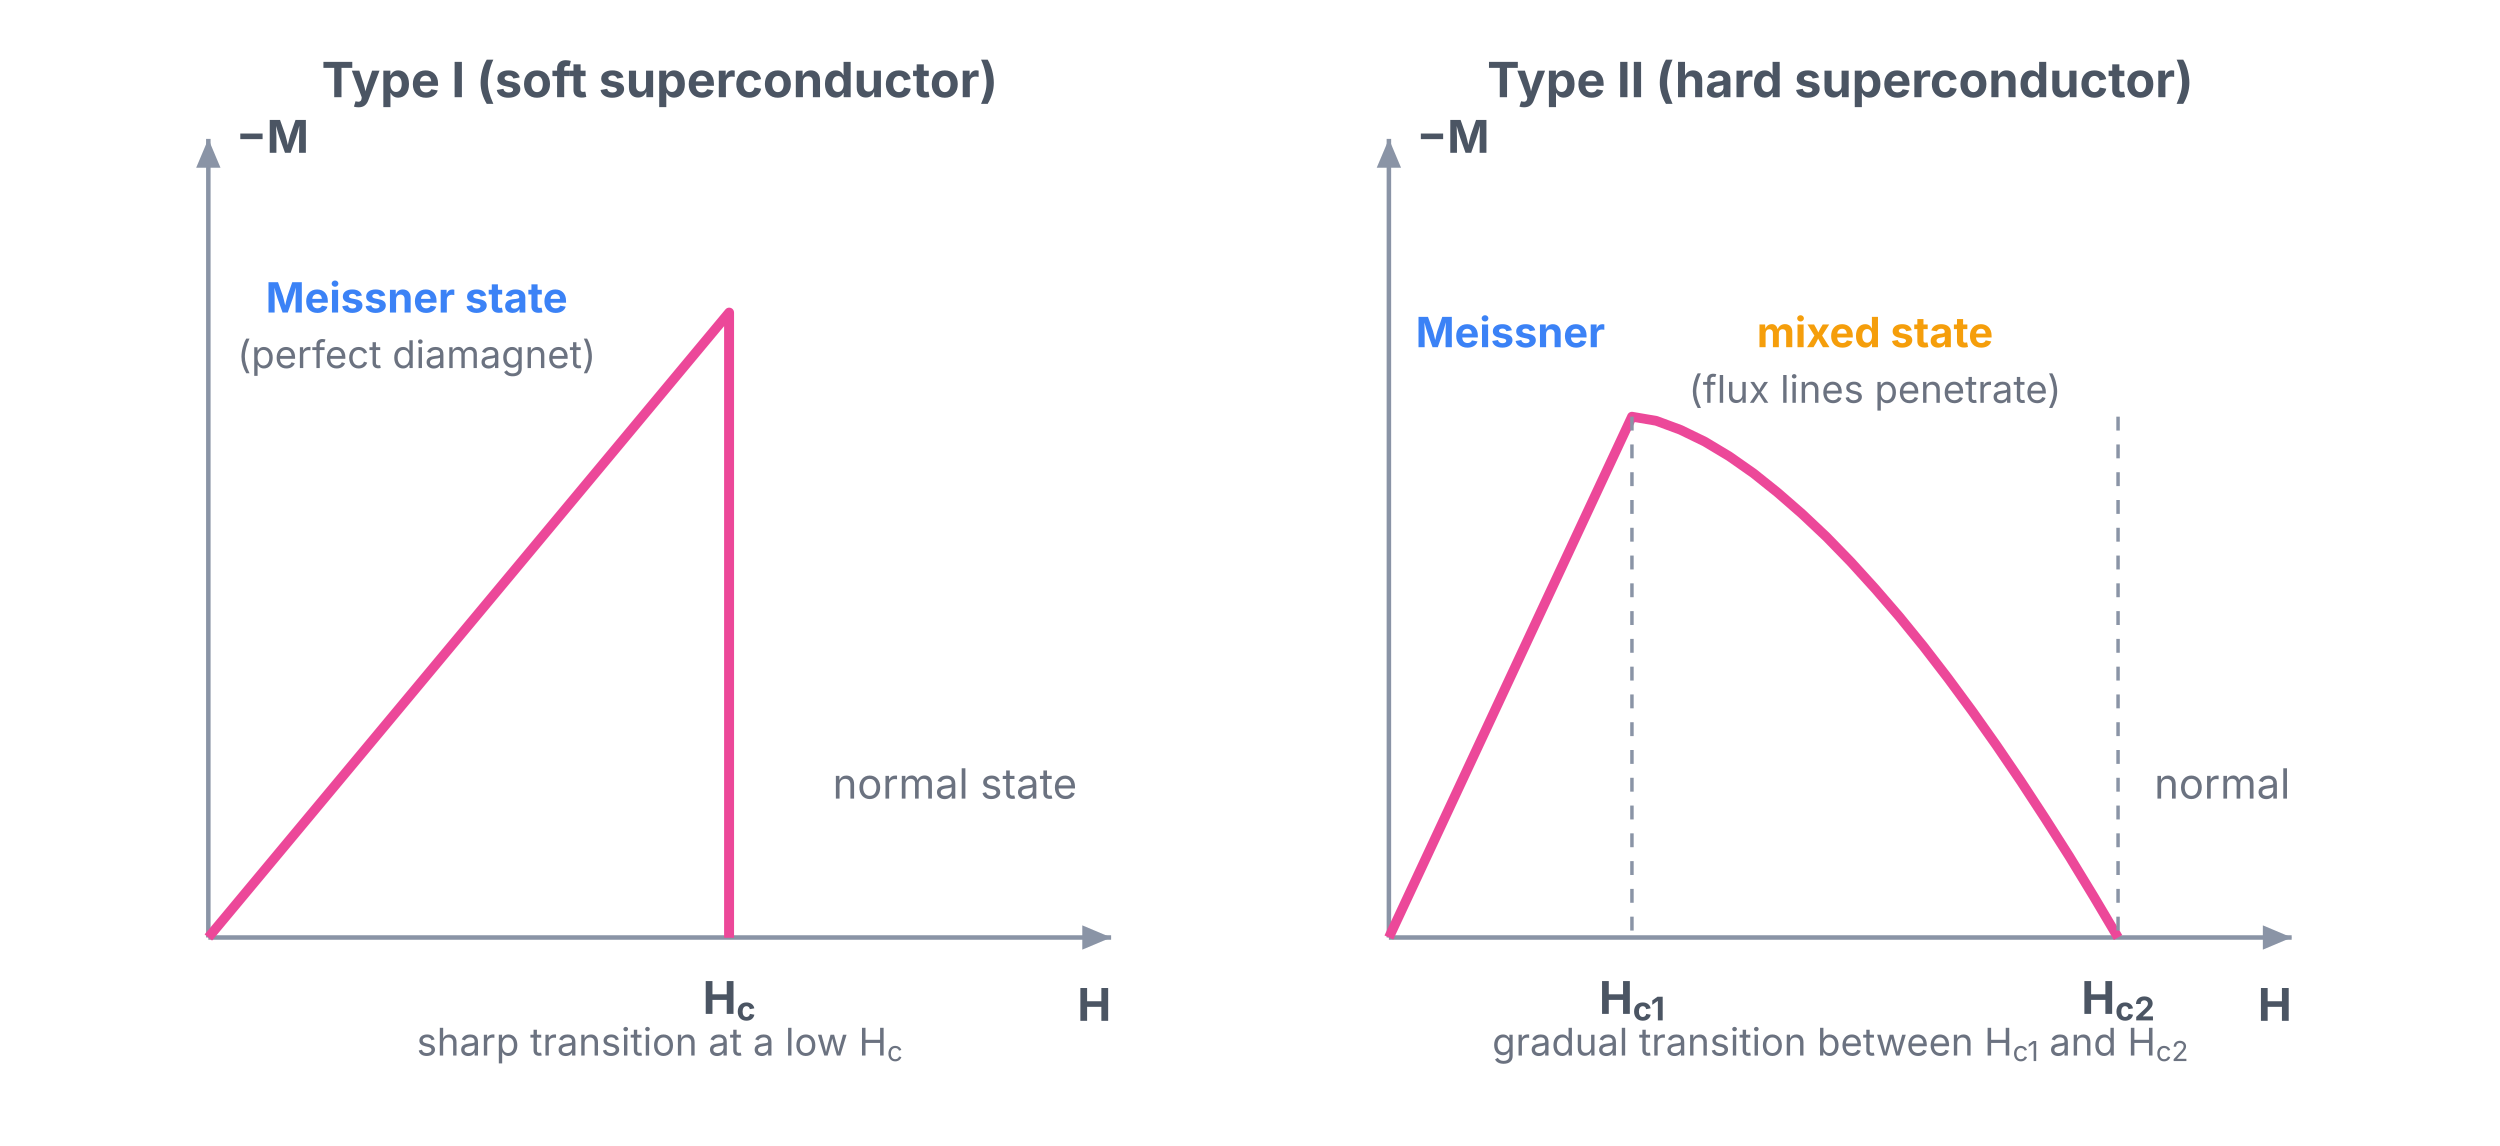
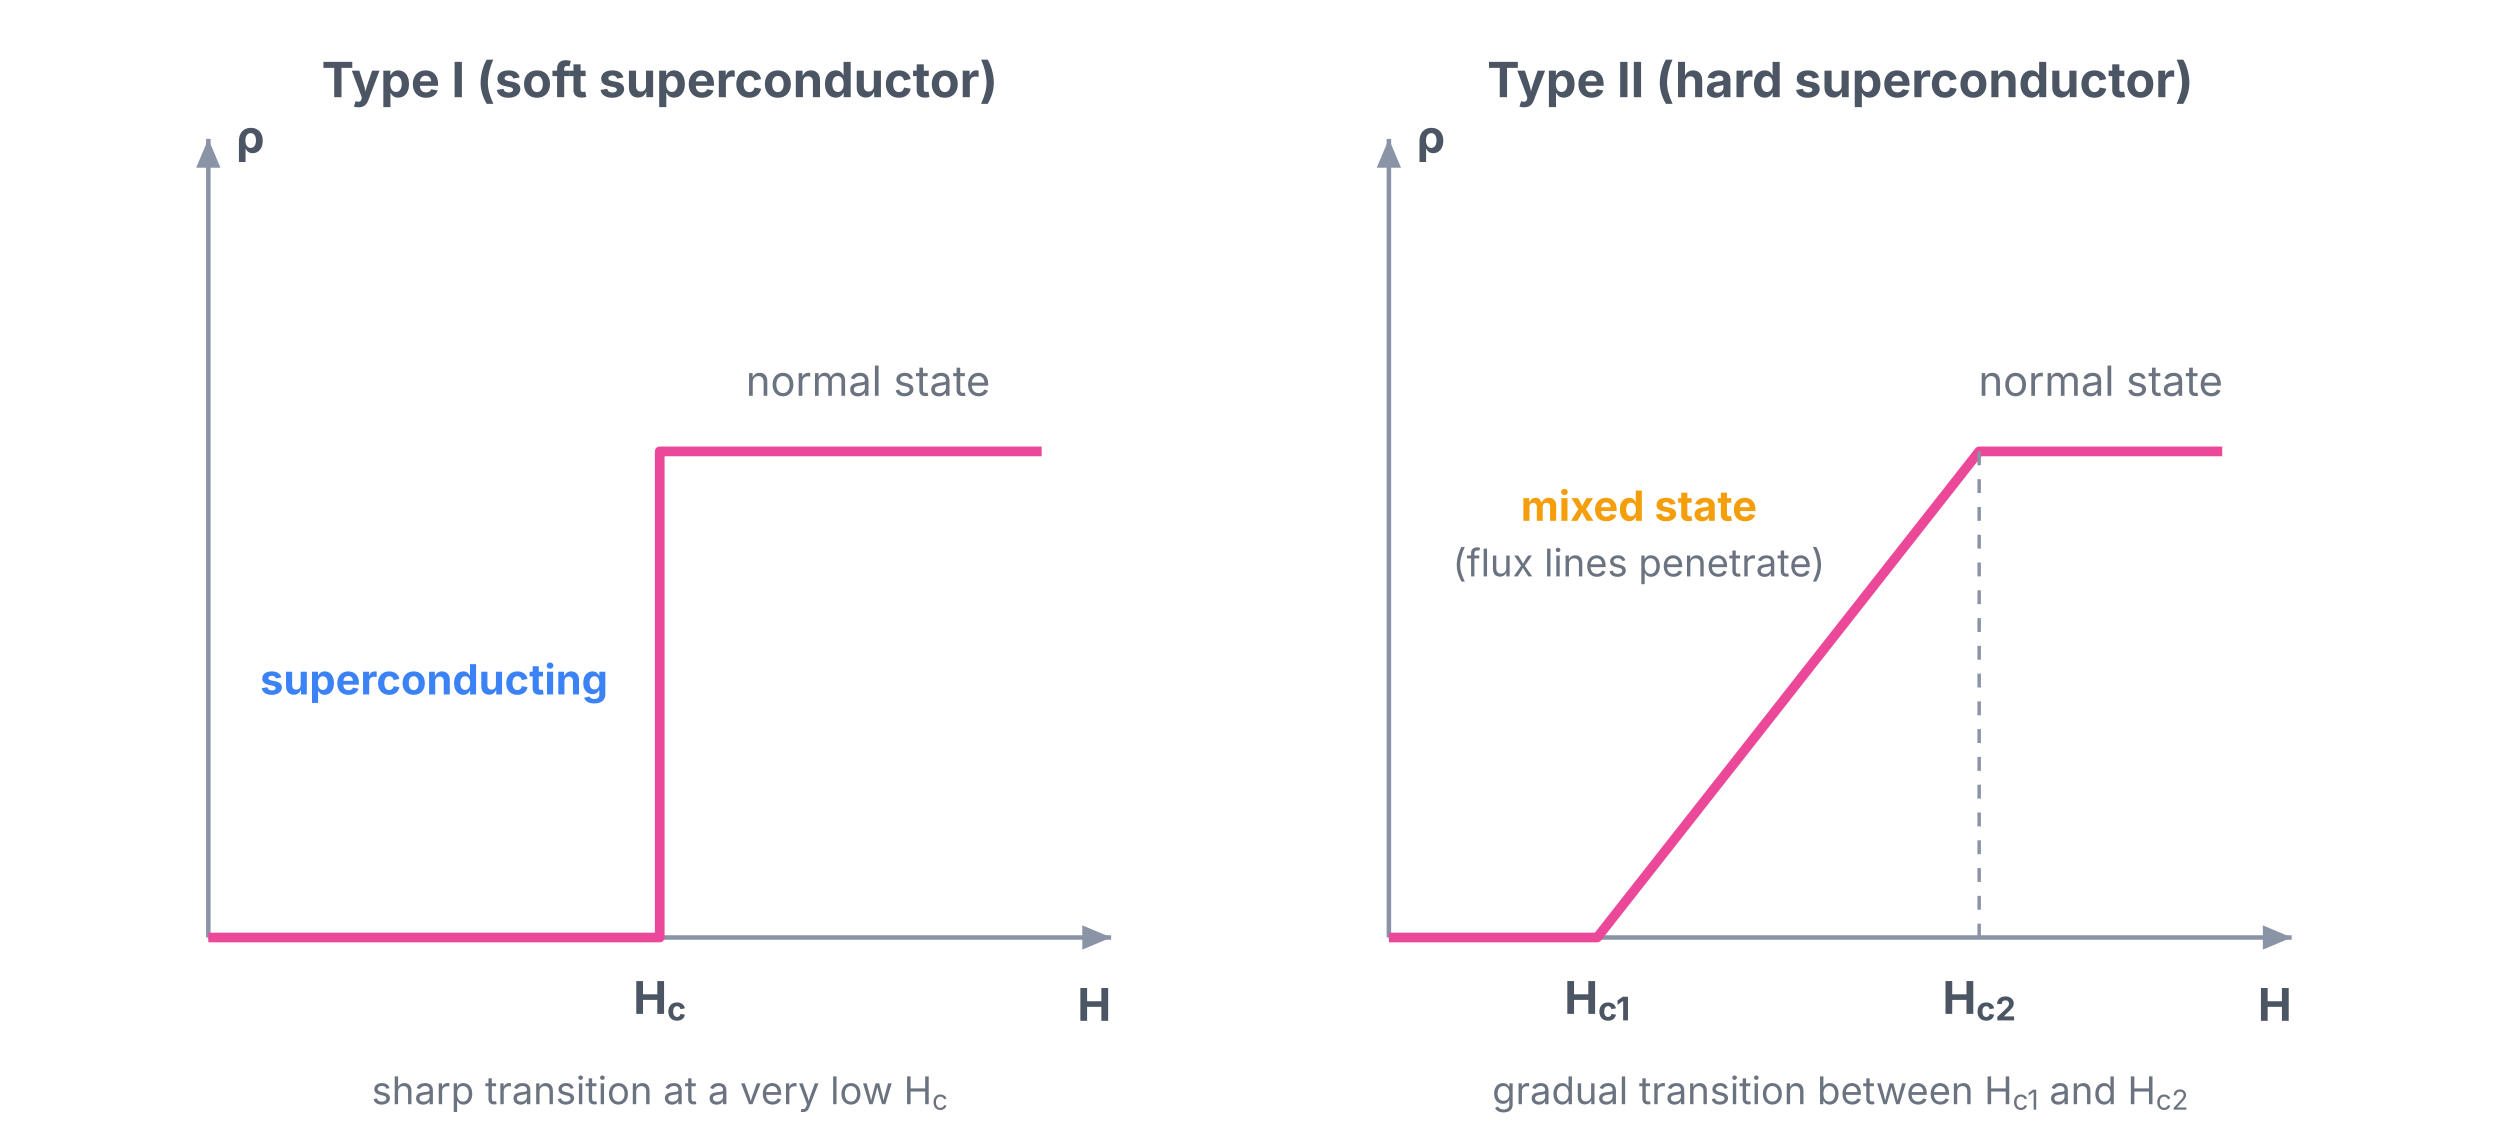
<svg xmlns="http://www.w3.org/2000/svg" viewBox="0 0 720 330" width="100%" class="fig-kit" style="max-width:720px;margin:0 auto;display:block" role="img" aria-label="Type I and Type II superconductors in a magnetic field">
  <g font-family="Inter, Arial, sans-serif" font-size="13" fill="#8a94a6">
    <line x1="60.0" y1="270.0" x2="320.0" y2="270.0" stroke="#8a94a6" stroke-width="1.3" />
    <path d="M320.0,270.0 L311.7,273.5 L311.7,266.5 Z" fill="#8a94a6" />
    <line x1="60.0" y1="270.0" x2="60.0" y2="40.0" stroke="#8a94a6" stroke-width="1.3" />
    <path d="M60.0,40.0 L63.5,48.3 L56.5,48.3 Z" fill="#8a94a6" />
    <text x="320.0" y="294.0" fill="#4b5563" font-size="13" font-weight="700" text-anchor="end">H</text>
-     <text x="68.0" y="44.0" fill="#4b5563" font-size="13" font-weight="700" text-anchor="start">−M</text>
+     <text x="68.0" y="44.0" fill="#4b5563" font-size="13" font-weight="700" text-anchor="start">ρ</text>
    <text x="190.0" y="28.0" fill="#4b5563" font-size="14" font-weight="700" text-anchor="middle">Type I (soft superconductor)</text>
-     <polyline points="60.0,270.0 210.0,90.0 210.0,270.0" fill="none" stroke="#ec4899" stroke-width="2.8" stroke-linejoin="round" />
-     <line x1="210.0" y1="90.0" x2="210.0" y2="270.0" stroke="#ec4899" stroke-width="2.8" />
-     <text x="210.0" y="292.0" fill="#4b5563" font-size="13" font-weight="700" text-anchor="middle">H<tspan baseline-shift="sub" font-size="72%">c</tspan>
+     <polyline points="60.0,270.0 190.0,270.0 190.0,130.0 300.0,130.0" fill="none" stroke="#ec4899" stroke-width="2.8" stroke-linejoin="round" />
+     <text x="190.0" y="292.0" fill="#4b5563" font-size="13" font-weight="700" text-anchor="middle">H<tspan baseline-shift="sub" font-size="72%">c</tspan>
    </text>
-     <text x="120.0" y="90.0" fill="#3b82f6" font-size="12" font-weight="700" text-anchor="middle">Meissner state</text>
-     <text x="120.0" y="106.0" fill="#6b7280" font-size="11" font-weight="400" text-anchor="middle">(perfect diamagnet)</text>
-     <text x="275.0" y="230.0" fill="#6b7280" font-size="12" font-weight="400" text-anchor="middle">normal state</text>
-     <text x="190.0" y="304.0" fill="#6b7280" font-size="11" font-weight="400" text-anchor="middle">sharp transition at a low H<tspan baseline-shift="sub" font-size="72%">c</tspan>
+     <text x="125.0" y="200.0" fill="#3b82f6" font-size="12" font-weight="700" text-anchor="middle">superconducting</text>
+     <text x="250.0" y="114.0" fill="#6b7280" font-size="12" font-weight="400" text-anchor="middle">normal state</text>
+     <text x="190.0" y="318.0" fill="#6b7280" font-size="11" font-weight="400" text-anchor="middle">sharp transition at a very low H<tspan baseline-shift="sub" font-size="72%">c</tspan>
    </text>
    <line x1="400.0" y1="270.0" x2="660.0" y2="270.0" stroke="#8a94a6" stroke-width="1.3" />
    <path d="M660.0,270.0 L651.7,273.5 L651.7,266.5 Z" fill="#8a94a6" />
    <line x1="400.0" y1="270.0" x2="400.0" y2="40.0" stroke="#8a94a6" stroke-width="1.3" />
    <path d="M400.0,40.0 L403.5,48.3 L396.5,48.3 Z" fill="#8a94a6" />
    <text x="660.0" y="294.0" fill="#4b5563" font-size="13" font-weight="700" text-anchor="end">H</text>
-     <text x="408.0" y="44.0" fill="#4b5563" font-size="13" font-weight="700" text-anchor="start">−M</text>
+     <text x="408.0" y="44.0" fill="#4b5563" font-size="13" font-weight="700" text-anchor="start">ρ</text>
    <text x="530.0" y="28.0" fill="#4b5563" font-size="14" font-weight="700" text-anchor="middle">Type II (hard superconductor)</text>
-     <polyline points="400.0,270.0 470.0,120.0 470.0,120.0 477.0,121.2 484.0,123.8 491.0,127.2 498.0,131.4 505.0,136.3 512.0,141.9 519.0,148.0 526.0,154.6 533.0,161.8 540.0,169.5 547.0,177.6 554.0,186.2 561.0,195.3 568.0,204.8 575.0,214.7 582.0,225.0 589.0,235.7 596.0,246.7 603.0,258.2 610.0,270.0" fill="none" stroke="#ec4899" stroke-width="2.8" stroke-linejoin="round" />
-     <line x1="470.0" y1="120.0" x2="470.0" y2="270.0" stroke="#8a94a6" stroke-width="1.0" stroke-dasharray="4,4" />
-     <line x1="610.0" y1="120.0" x2="610.0" y2="270.0" stroke="#8a94a6" stroke-width="1.0" stroke-dasharray="4,4" />
-     <text x="470.0" y="292.0" fill="#4b5563" font-size="13" font-weight="700" text-anchor="middle">H<tspan baseline-shift="sub" font-size="72%">c1</tspan>
+     <polyline points="400.0,270.0 460.0,270.0 570.0,130.0 640.0,130.0" fill="none" stroke="#ec4899" stroke-width="2.8" stroke-linejoin="round" />
+     <line x1="570.0" y1="130.0" x2="570.0" y2="270.0" stroke="#8a94a6" stroke-width="1.0" stroke-dasharray="4,4" />
+     <text x="460.0" y="292.0" fill="#4b5563" font-size="13" font-weight="700" text-anchor="middle">H<tspan baseline-shift="sub" font-size="72%">c1</tspan>
    </text>
-     <text x="610.0" y="292.0" fill="#4b5563" font-size="13" font-weight="700" text-anchor="middle">H<tspan baseline-shift="sub" font-size="72%">c2</tspan>
+     <text x="570.0" y="292.0" fill="#4b5563" font-size="13" font-weight="700" text-anchor="middle">H<tspan baseline-shift="sub" font-size="72%">c2</tspan>
    </text>
-     <text x="435.0" y="100.0" fill="#3b82f6" font-size="12" font-weight="700" text-anchor="middle">Meissner</text>
-     <text x="540.0" y="100.0" fill="#f59e0b" font-size="12" font-weight="700" text-anchor="middle">mixed state</text>
-     <text x="540.0" y="116.0" fill="#6b7280" font-size="11" font-weight="400" text-anchor="middle">(flux lines penetrate)</text>
-     <text x="640.0" y="230.0" fill="#6b7280" font-size="12" font-weight="400" text-anchor="middle">normal</text>
-     <text x="530.0" y="304.0" fill="#6b7280" font-size="11" font-weight="400" text-anchor="middle">gradual transition between H<tspan baseline-shift="sub" font-size="72%">c1</tspan> and H<tspan baseline-shift="sub" font-size="72%">c2</tspan>
+     <text x="472.0" y="150.0" fill="#f59e0b" font-size="12" font-weight="700" text-anchor="middle">mixed state</text>
+     <text x="472.0" y="166.0" fill="#6b7280" font-size="11" font-weight="400" text-anchor="middle">(flux lines penetrate)</text>
+     <text x="605.0" y="114.0" fill="#6b7280" font-size="12" font-weight="400" text-anchor="middle">normal state</text>
+     <text x="530.0" y="318.0" fill="#6b7280" font-size="11" font-weight="400" text-anchor="middle">gradual transition between H<tspan baseline-shift="sub" font-size="72%">c1</tspan> and H<tspan baseline-shift="sub" font-size="72%">c2</tspan>
    </text>
  </g>
</svg>
